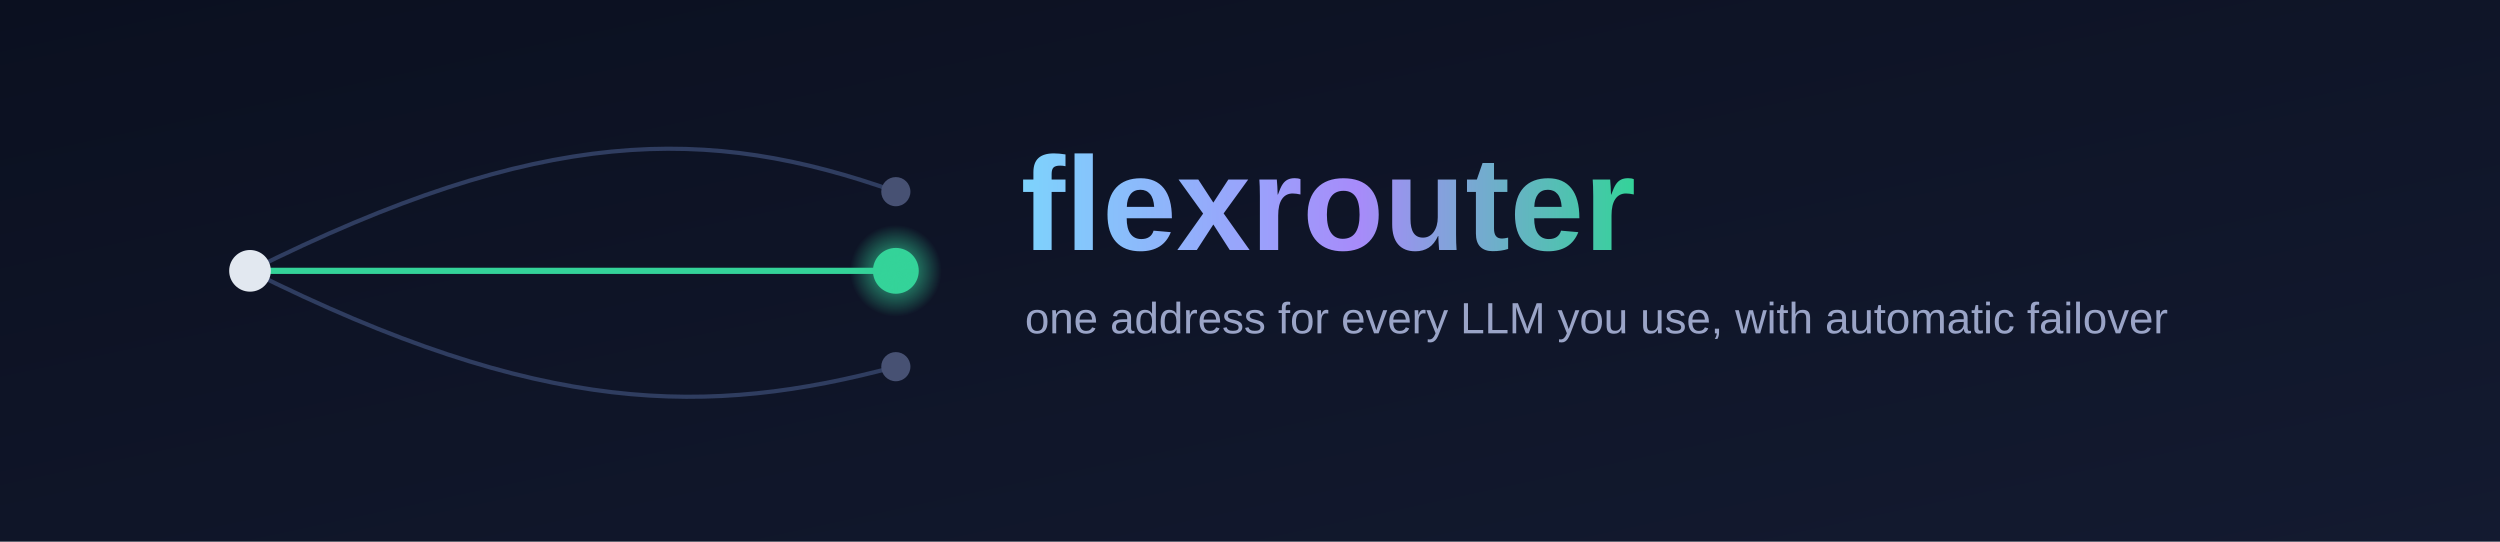
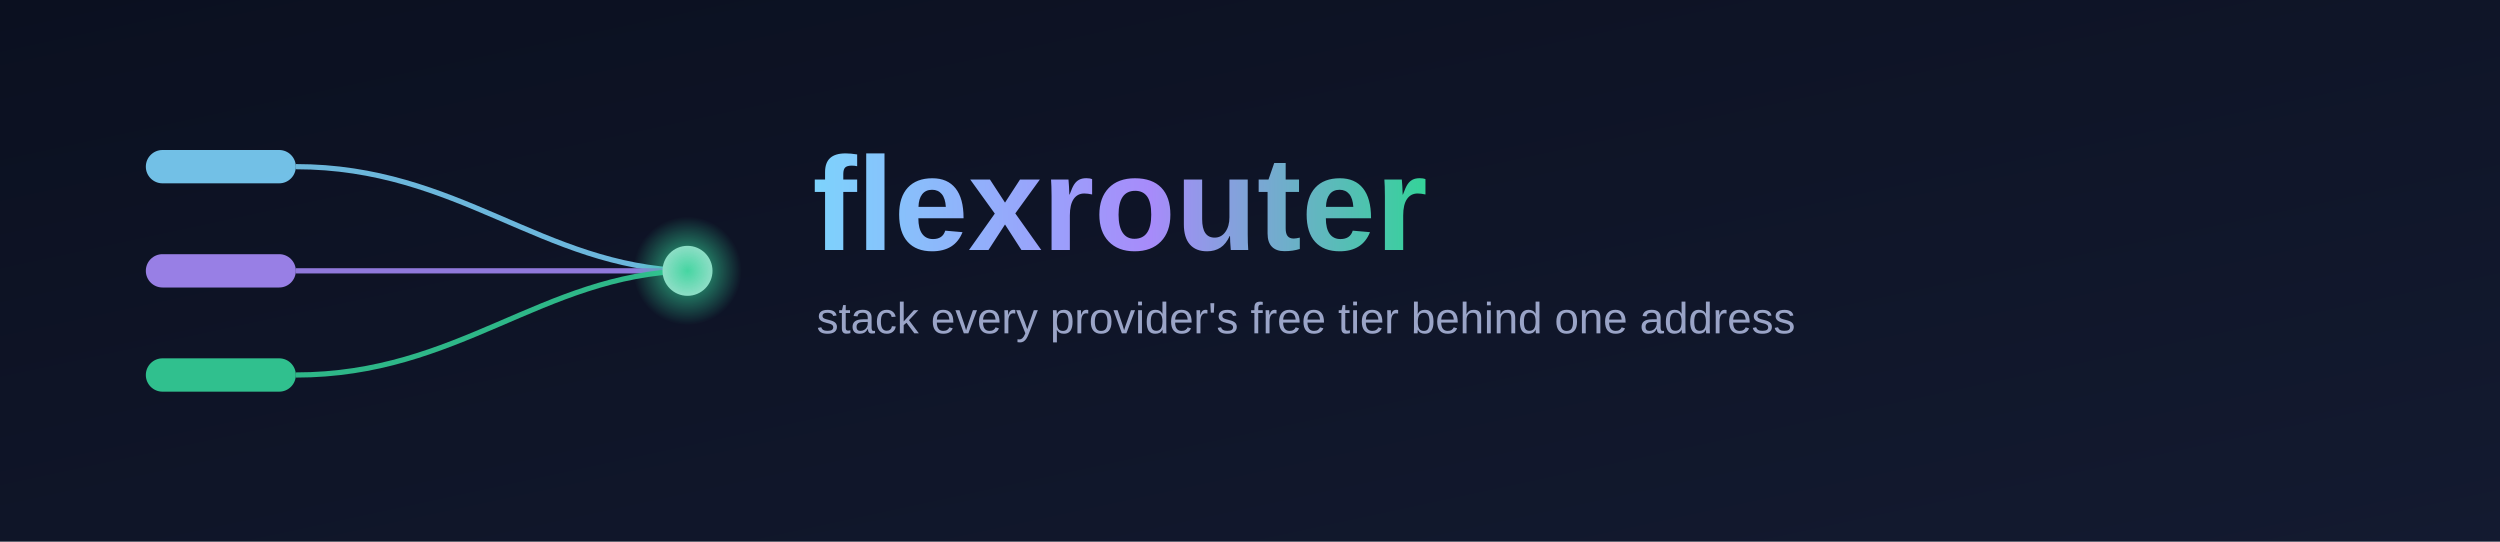
<svg xmlns="http://www.w3.org/2000/svg" width="1200" height="260" viewBox="0 0 1200 260" role="img" aria-label="flexrouter">
  <defs>
    <linearGradient id="bg" x1="0" y1="0" x2="1" y2="1">
      <stop offset="0%" stop-color="#0b1020" />
      <stop offset="100%" stop-color="#131a30" />
    </linearGradient>
    <linearGradient id="title" x1="0" y1="0" x2="1" y2="0">
      <stop offset="0%" stop-color="#7dd3fc" />
      <stop offset="55%" stop-color="#a78bfa" />
      <stop offset="100%" stop-color="#34d399" />
    </linearGradient>
    <radialGradient id="dot-glow" cx="50%" cy="50%" r="50%">
      <stop offset="0%" stop-color="#34d399" stop-opacity="0.9" />
      <stop offset="100%" stop-color="#34d399" stop-opacity="0" />
    </radialGradient>
  </defs>
  <rect width="1200" height="260" fill="url(#bg)" />
-   <g stroke="#334166" stroke-width="2" fill="none" opacity="0.9">
-     <path d="M 120 130 C 260 60, 340 60, 430 92" />
-     <path d="M 120 130 C 260 130, 340 130, 430 130" />
-     <path d="M 120 130 C 260 200, 340 200, 430 176" />
+   <g>
+     <g stroke-linecap="round">
+       <rect x="70" y="72" width="72" height="16" rx="8" fill="#7dd3fc" opacity="0.9" />
+       <rect x="70" y="122" width="72" height="16" rx="8" fill="#a78bfa" opacity="0.9" />
+       <rect x="70" y="172" width="72" height="16" rx="8" fill="#34d399" opacity="0.9" />
+     </g>
+     <g stroke-width="2.5" fill="none" opacity="0.85">
+       <path d="M 142 80 C 220 80, 260 128, 330 130" stroke="#7dd3fc" />
+       <path d="M 142 130 C 220 130, 260 130, 330 130" stroke="#a78bfa" />
+       <path d="M 142 180 C 220 180, 260 132, 330 130" stroke="#34d399" />
+     </g>
+     <circle cx="330" cy="130" r="12" fill="#e2e8f0" />
+     <circle cx="330" cy="130" r="26" fill="url(#dot-glow)" />
  </g>
-   <path d="M 120 130 C 260 130, 340 130, 430 130" stroke="#34d399" stroke-width="3" fill="none" />
-   <circle cx="120" cy="130" r="10" fill="#e2e8f0" />
-   <circle cx="430" cy="92" r="7" fill="#475173" />
-   <circle cx="430" cy="176" r="7" fill="#475173" />
-   <circle cx="430" cy="130" r="11" fill="#34d399" />
-   <circle cx="430" cy="130" r="22" fill="url(#dot-glow)" />
-   <text x="490" y="120" font-family="'Segoe UI', 'Helvetica Neue', Arial, sans-serif" font-size="64" font-weight="700" fill="url(#title)">flexrouter</text>
-   <text x="492" y="160" font-family="'Segoe UI', 'Helvetica Neue', Arial, sans-serif" font-size="21" fill="#9aa4c7">one address for every LLM you use, with automatic failover</text>
+   <text x="390" y="120" font-family="'Segoe UI', 'Helvetica Neue', Arial, sans-serif" font-size="64" font-weight="700" fill="url(#title)">flexrouter</text>
+   <text x="392" y="160" font-family="'Segoe UI', 'Helvetica Neue', Arial, sans-serif" font-size="21" fill="#9aa4c7">stack every provider's free tier behind one address</text>
</svg>
